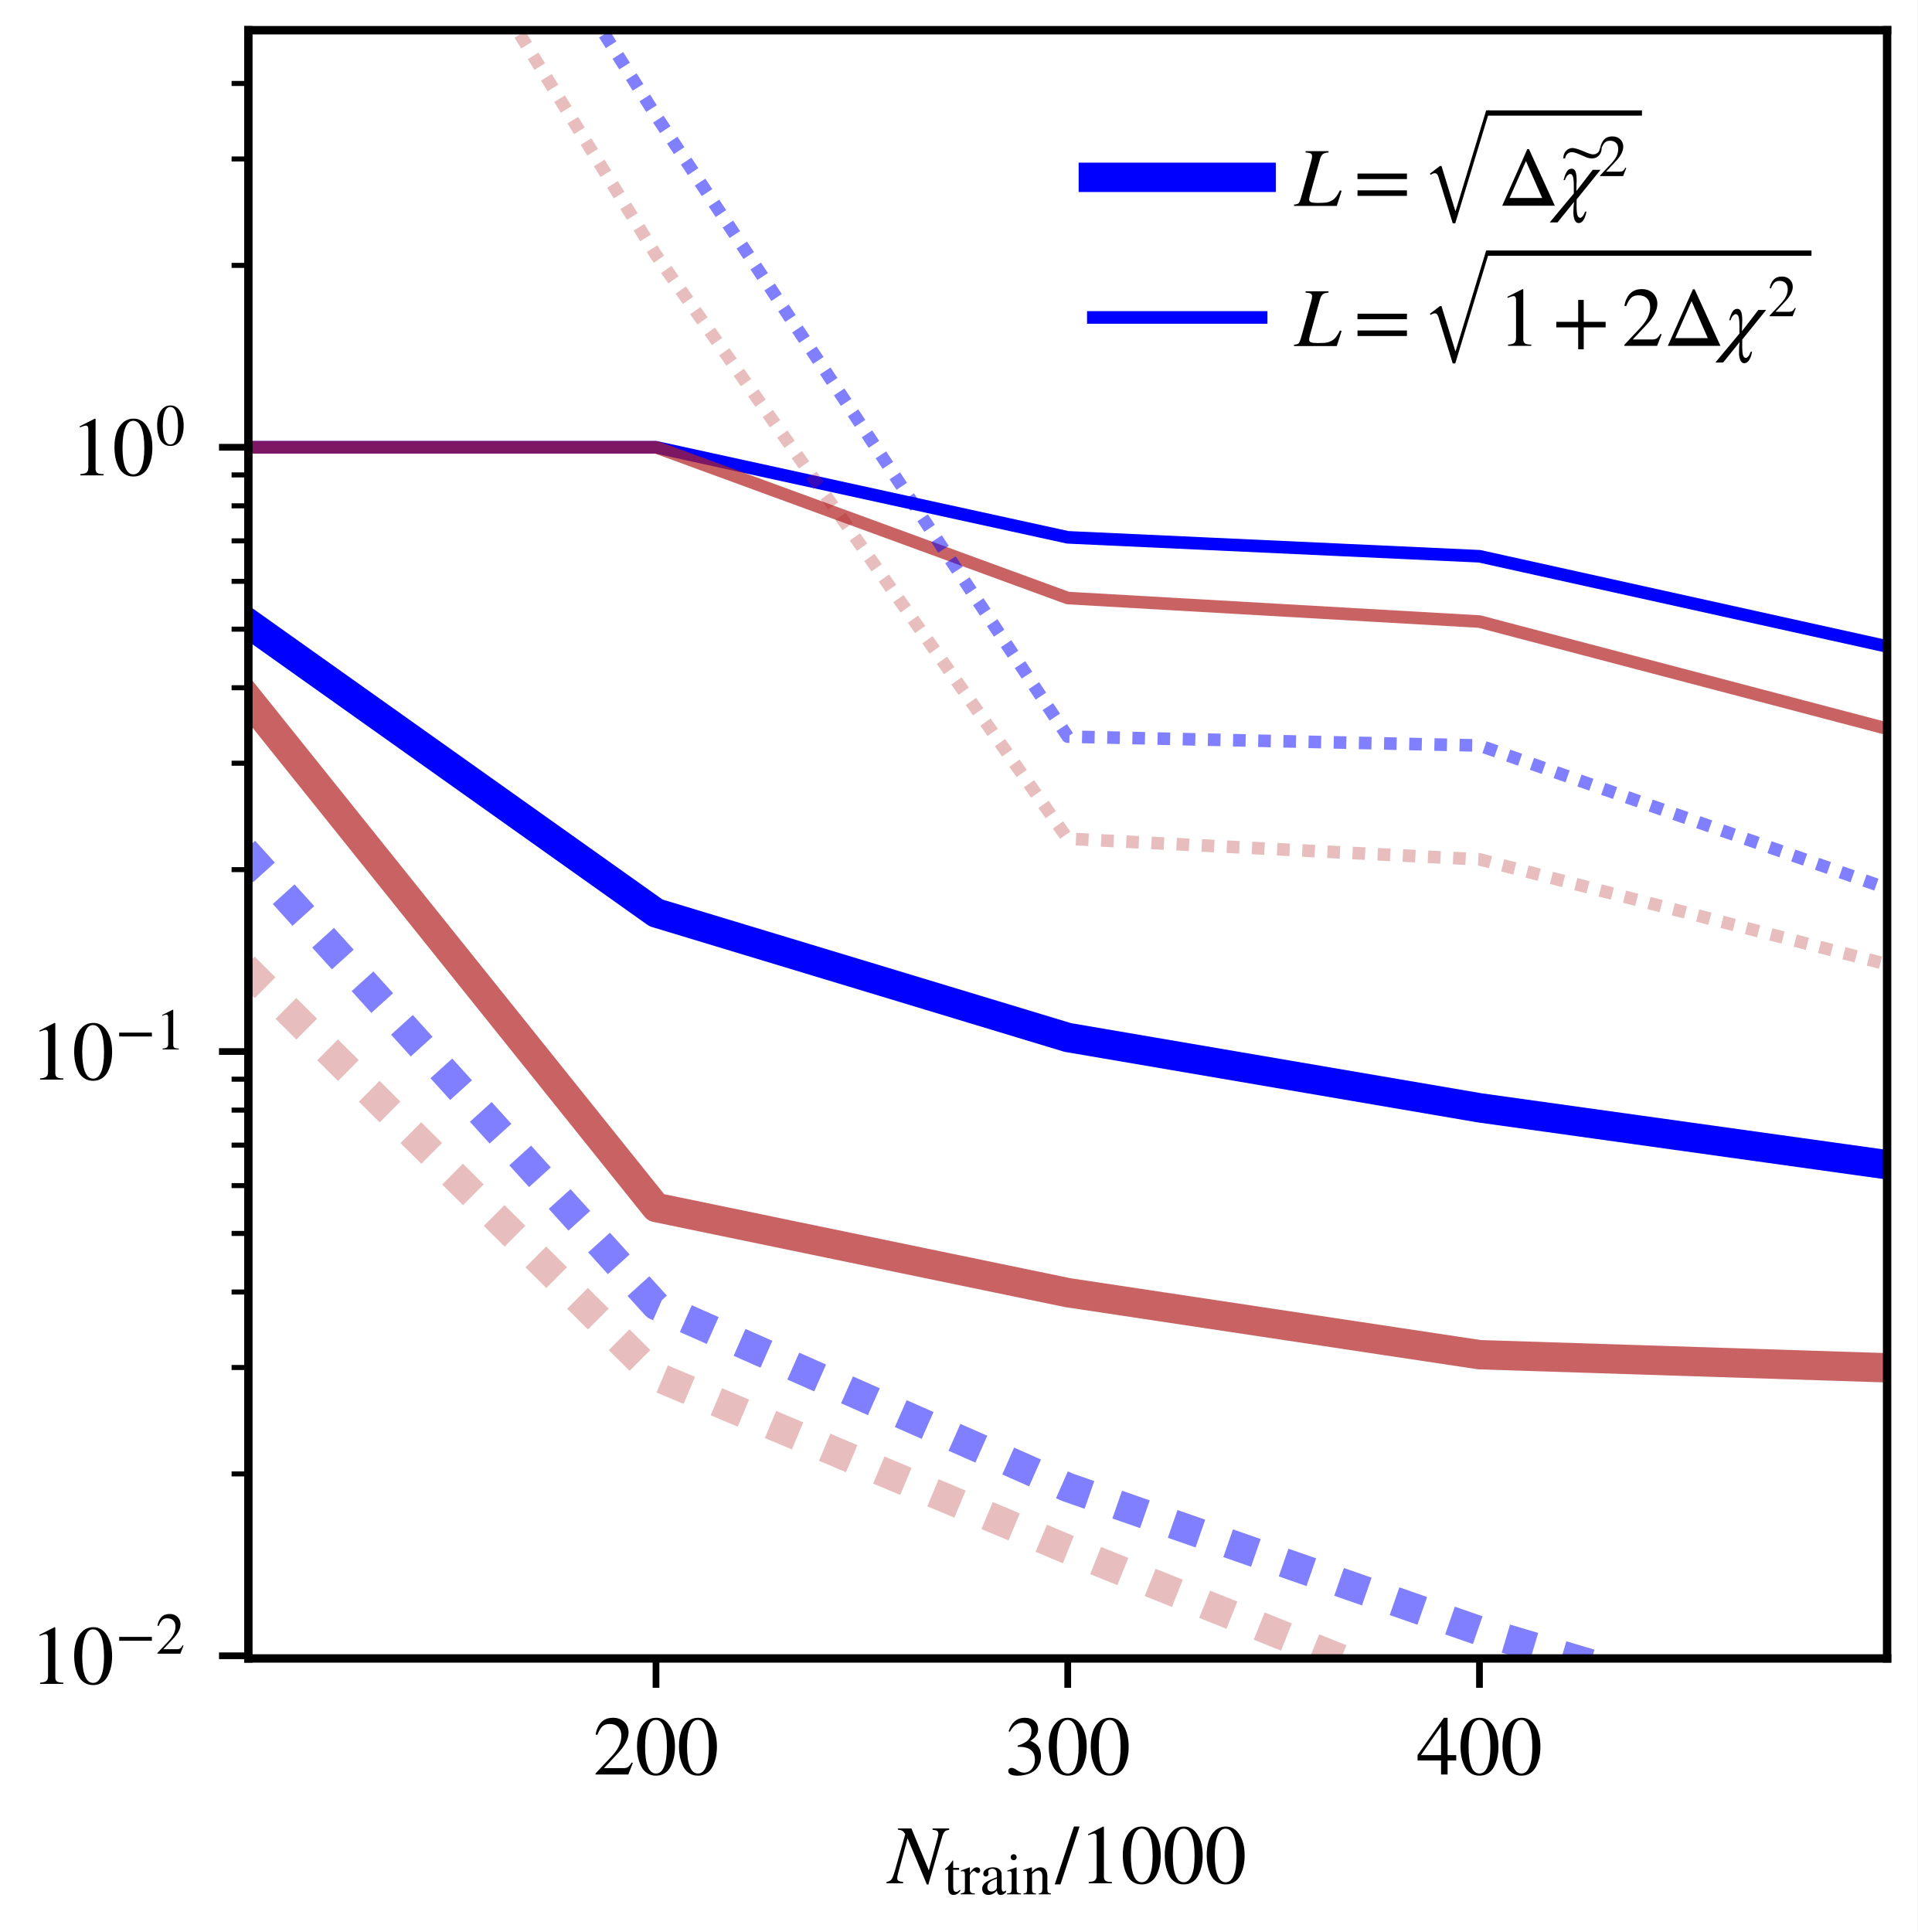
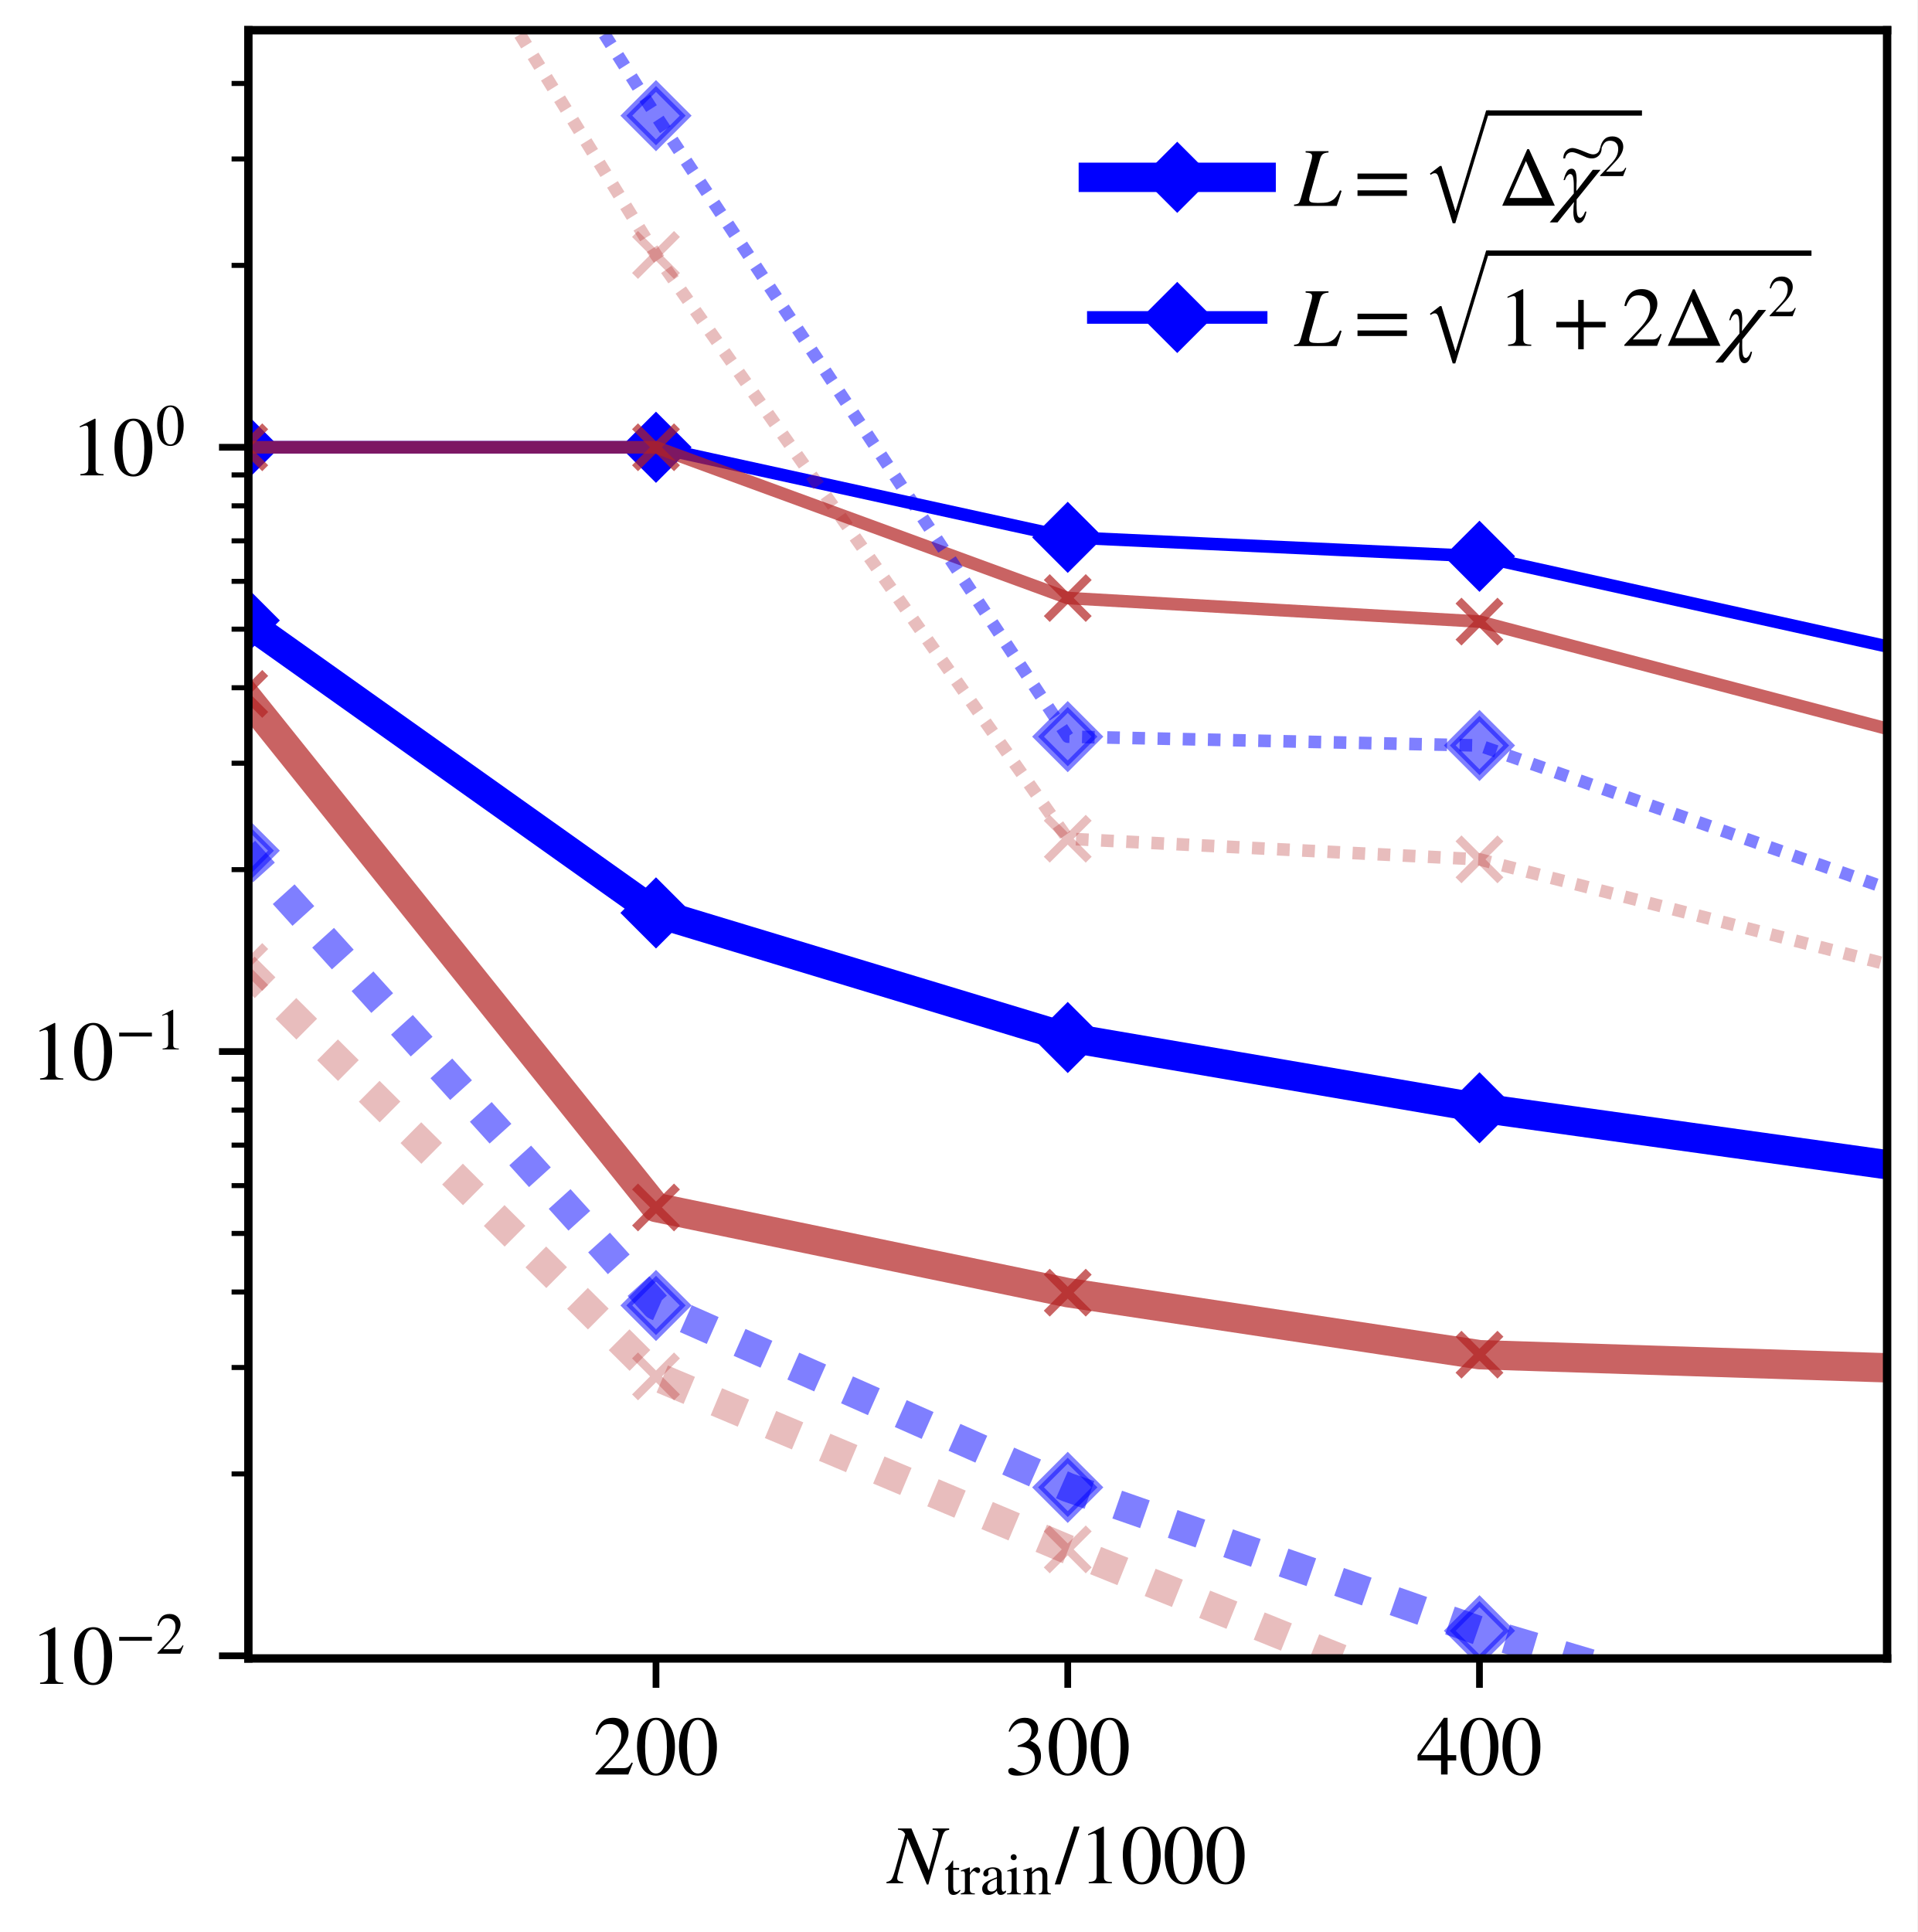
<svg xmlns="http://www.w3.org/2000/svg" xmlns:xlink="http://www.w3.org/1999/xlink" width="228.5pt" height="230.24pt" viewBox="0 0 228.5 230.24" version="1.1">
  <defs>
    <style type="text/css">*{stroke-linejoin: round; stroke-linecap: butt}</style>
  </defs>
  <g id="figure_1">
    <g id="patch_1">
      <path d="M 0 230.24  L 228.5 230.24  L 228.5 0  L 0 0  z " style="fill: #ffffff" />
    </g>
    <g id="axes_1">
      <g id="patch_2">
        <path d="M 29.6 197.64  L 224.9 197.64  L 224.9 3.6  L 29.6 3.6  z " style="fill: #ffffff" />
      </g>
      <g id="matplotlib.axis_1">
        <g id="xtick_1">
          <g id="line2d_1">
-             <path d="M 78.18 197.64  L 78.18 3.6  " clip-path="url(#p7578916024)" style="fill: none" />
+             <path d="M 78.18 197.64  L 78.18 3.6  " clip-path="url(#pf8b4a3cc3e)" style="fill: none" />
          </g>
          <g id="line2d_2">
            <defs>
-               <path id="mb7b1dff913" d="M 0 0  L 0 3.5  " style="stroke: #000000; stroke-width: 0.8" />
-             </defs>
-             <g>
-               <use xlink:href="#mb7b1dff913" x="78.18" y="197.64" style="stroke: #000000; stroke-width: 0.8" />
+               <path id="m510ec10d79" d="M 0 0  L 0 3.5  " style="stroke: #000000; stroke-width: 0.8" />
+             </defs>
+             <g>
+               <use xlink:href="#m510ec10d79" x="78.18" y="197.64" style="stroke: #000000; stroke-width: 0.8" />
            </g>
          </g>
          <g id="text_1">
            <g transform="translate(70.67965 211.4697) scale(0.1 -0.1)">
              <defs>
                <path id="STIXGeneral-Regular-32" d="M 3034 877  L 2688 0  L 186 0  L 186 77  L 1325 1286  Q 1773 1754 1965 2144  Q 2157 2534 2157 2950  Q 2157 3379 1920 3616  Q 1683 3853 1267 3853  Q 922 3853 720 3673  Q 518 3494 326 3021  L 192 3053  Q 301 3648 630 3987  Q 960 4326 1523 4326  Q 2054 4326 2380 4006  Q 2707 3686 2707 3200  Q 2707 2477 1888 1613  L 832 486  L 2330 486  Q 2541 486 2665 569  Q 2790 653 2944 915  L 3034 877  z " transform="scale(0.015625)" />
                <path id="STIXGeneral-Regular-30" d="M 3046 2112  Q 3046 1683 2963 1302  Q 2880 922 2717 602  Q 2554 282 2266 96  Q 1978 -90 1600 -90  Q 1210 -90 915 108  Q 621 307 461 640  Q 301 973 227 1350  Q 154 1728 154 2150  Q 154 2746 301 3222  Q 448 3699 790 4012  Q 1133 4326 1626 4326  Q 2253 4326 2649 3712  Q 3046 3098 3046 2112  z M 2432 2080  Q 2432 3091 2217 3625  Q 2003 4160 1587 4160  Q 1190 4160 979 3622  Q 768 3085 768 2106  Q 768 1120 979 598  Q 1190 77 1600 77  Q 2003 77 2217 598  Q 2432 1120 2432 2080  z " transform="scale(0.015625)" />
              </defs>
              <use xlink:href="#STIXGeneral-Regular-32" />
              <use xlink:href="#STIXGeneral-Regular-30" x="50" />
              <use xlink:href="#STIXGeneral-Regular-30" x="100" />
            </g>
          </g>
        </g>
        <g id="xtick_2">
          <g id="line2d_3">
-             <path d="M 127.25 197.64  L 127.25 3.6  " clip-path="url(#p7578916024)" style="fill: none" />
+             <path d="M 127.25 197.64  L 127.25 3.6  " clip-path="url(#pf8b4a3cc3e)" style="fill: none" />
          </g>
          <g id="line2d_4">
            <g>
-               <use xlink:href="#mb7b1dff913" x="127.25" y="197.64" style="stroke: #000000; stroke-width: 0.8" />
+               <use xlink:href="#m510ec10d79" x="127.25" y="197.64" style="stroke: #000000; stroke-width: 0.8" />
            </g>
          </g>
          <g id="text_2">
            <g transform="translate(119.75 211.4697) scale(0.1 -0.1)">
              <defs>
                <path id="STIXGeneral-Regular-33" d="M 390 3264  L 288 3290  Q 435 3770 748 4048  Q 1062 4326 1542 4326  Q 1990 4326 2265 4083  Q 2541 3840 2541 3450  Q 2541 2925 1946 2566  Q 2298 2413 2477 2227  Q 2758 1914 2758 1402  Q 2758 890 2464 506  Q 2246 211 1840 60  Q 1434 -90 979 -90  Q 262 -90 262 275  Q 262 378 339 442  Q 416 506 525 506  Q 685 506 915 339  Q 1197 141 1466 141  Q 1818 141 2058 425  Q 2298 710 2298 1120  Q 2298 1856 1632 2048  Q 1434 2112 979 2112  L 979 2202  Q 1338 2323 1517 2432  Q 2035 2726 2035 3290  Q 2035 3610 1852 3776  Q 1670 3942 1344 3942  Q 768 3942 390 3264  z " transform="scale(0.015625)" />
              </defs>
              <use xlink:href="#STIXGeneral-Regular-33" />
              <use xlink:href="#STIXGeneral-Regular-30" x="50" />
              <use xlink:href="#STIXGeneral-Regular-30" x="100" />
            </g>
          </g>
        </g>
        <g id="xtick_3">
          <g id="line2d_5">
-             <path d="M 176.32 197.64  L 176.32 3.6  " clip-path="url(#p7578916024)" style="fill: none" />
+             <path d="M 176.32 197.64  L 176.32 3.6  " clip-path="url(#pf8b4a3cc3e)" style="fill: none" />
          </g>
          <g id="line2d_6">
            <g>
-               <use xlink:href="#mb7b1dff913" x="176.32" y="197.64" style="stroke: #000000; stroke-width: 0.8" />
+               <use xlink:href="#m510ec10d79" x="176.32" y="197.64" style="stroke: #000000; stroke-width: 0.8" />
            </g>
          </g>
          <g id="text_3">
            <g transform="translate(168.8204 211.4697) scale(0.1 -0.1)">
              <defs>
                <path id="STIXGeneral-Regular-34" d="M 3027 1069  L 2368 1069  L 2368 0  L 1869 0  L 1869 1069  L 77 1069  L 77 1478  L 2086 4326  L 2368 4326  L 2368 1478  L 3027 1478  L 3027 1069  z M 1869 1478  L 1869 3674  L 333 1478  L 1869 1478  z " transform="scale(0.015625)" />
              </defs>
              <use xlink:href="#STIXGeneral-Regular-34" />
              <use xlink:href="#STIXGeneral-Regular-30" x="50" />
              <use xlink:href="#STIXGeneral-Regular-30" x="100" />
            </g>
          </g>
        </g>
        <g id="text_4">
          <g transform="translate(105.85 224.4697) scale(0.1 -0.1)">
            <defs>
              <path id="STIXGeneral-Italic-4e" d="M 4653 4179  L 4653 4077  Q 4480 4038 4413 4016  Q 4346 3994 4266 3882  Q 4186 3770 4144 3635  Q 4102 3501 4000 3149  L 3066 -96  L 2950 -96  L 1478 3424  L 749 723  Q 691 525 691 378  Q 691 243 790 182  Q 890 122 1139 102  L 1139 0  L -128 0  L -128 102  Q 147 141 262 304  Q 378 467 550 1075  L 1299 3731  Q 1152 4077 749 4077  L 749 4179  L 1773 4179  L 3098 986  L 3776 3469  Q 3827 3648 3827 3750  Q 3827 3923 3740 3987  Q 3654 4051 3386 4077  L 3386 4179  L 4653 4179  z " transform="scale(0.015625)" />
              <path id="STIXGeneral-Regular-74" d="M 1702 493  L 1786 422  Q 1478 -64 1011 -64  Q 448 -64 448 749  L 448 2675  L 109 2675  Q 83 2694 83 2720  Q 83 2771 192 2842  Q 435 2982 813 3526  Q 826 3546 874 3606  Q 922 3667 941 3706  Q 986 3706 986 3622  L 986 2880  L 1632 2880  L 1632 2675  L 986 2675  L 986 845  Q 986 538 1062 403  Q 1139 269 1318 269  Q 1510 269 1702 493  z " transform="scale(0.015625)" />
              <path id="STIXGeneral-Regular-72" d="M 1024 2931  L 1024 2342  Q 1267 2688 1430 2816  Q 1594 2944 1792 2944  Q 1958 2944 2051 2854  Q 2144 2765 2144 2605  Q 2144 2470 2077 2393  Q 2010 2317 1894 2317  Q 1773 2317 1638 2445  Q 1536 2541 1472 2541  Q 1338 2541 1181 2355  Q 1024 2170 1024 2016  L 1024 576  Q 1024 301 1133 205  Q 1242 109 1568 96  L 1568 0  L 32 0  L 32 96  Q 339 154 412 224  Q 486 294 486 538  L 486 2138  Q 486 2349 438 2435  Q 390 2522 269 2522  Q 166 2522 45 2496  L 45 2598  Q 448 2726 992 2944  L 1024 2931  z " transform="scale(0.015625)" />
              <path id="STIXGeneral-Regular-61" d="M 2829 422  L 2829 243  Q 2586 -64 2253 -64  Q 1888 -64 1843 403  L 1837 403  Q 1427 -64 909 -64  Q 608 -64 422 112  Q 237 288 237 602  Q 237 1050 685 1350  Q 992 1555 1837 1869  L 1837 2214  Q 1837 2502 1699 2646  Q 1562 2790 1338 2790  Q 1146 2790 1018 2697  Q 890 2605 890 2477  Q 890 2419 909 2348  Q 928 2278 928 2208  Q 928 2112 841 2029  Q 755 1946 634 1946  Q 525 1946 441 2029  Q 358 2112 358 2240  Q 358 2547 685 2752  Q 986 2944 1421 2944  Q 1939 2944 2176 2656  Q 2291 2522 2323 2384  Q 2355 2246 2355 1946  L 2355 723  Q 2355 301 2554 301  Q 2682 301 2829 422  z M 1837 813  L 1837 1715  Q 1248 1510 1018 1293  Q 800 1094 800 800  Q 800 557 921 432  Q 1043 307 1242 307  Q 1453 307 1613 410  Q 1747 506 1792 589  Q 1837 672 1837 813  z " transform="scale(0.015625)" />
              <path id="STIXGeneral-Regular-69" d="M 1152 4045  Q 1152 3904 1056 3811  Q 960 3718 819 3718  Q 685 3718 592 3811  Q 499 3904 499 4045  Q 499 4179 595 4275  Q 691 4371 826 4371  Q 966 4371 1059 4275  Q 1152 4179 1152 4045  z M 1619 0  L 102 0  L 102 96  Q 435 115 521 211  Q 608 307 608 666  L 608 2118  Q 608 2342 563 2432  Q 518 2522 397 2522  Q 243 2522 128 2490  L 128 2592  L 1120 2944  L 1146 2918  L 1146 672  Q 1146 314 1226 218  Q 1306 122 1619 96  L 1619 0  z " transform="scale(0.015625)" />
              <path id="STIXGeneral-Regular-6e" d="M 3104 0  L 1773 0  L 1779 96  Q 2016 115 2096 233  Q 2176 352 2176 672  L 2176 1946  Q 2176 2592 1709 2592  Q 1549 2592 1408 2515  Q 1267 2438 1050 2227  L 1050 461  Q 1050 269 1136 192  Q 1222 115 1466 96  L 1466 0  L 115 0  L 115 96  Q 358 115 435 214  Q 512 314 512 602  L 512 2157  Q 512 2394 467 2483  Q 422 2573 288 2573  Q 160 2573 102 2547  L 102 2656  Q 550 2784 979 2944  L 1030 2925  L 1030 2426  L 1037 2426  Q 1491 2944 1958 2944  Q 2323 2944 2518 2688  Q 2714 2432 2714 1958  L 2714 544  Q 2714 288 2790 205  Q 2867 122 3104 96  L 3104 0  z " transform="scale(0.015625)" />
              <path id="STIXGeneral-Regular-2f" d="M 1837 4326  L 378 -90  L -58 -90  L 1408 4326  L 1837 4326  z " transform="scale(0.015625)" />
              <path id="STIXGeneral-Regular-31" d="M 2522 0  L 755 0  L 755 96  Q 1107 115 1235 227  Q 1363 339 1363 608  L 1363 3482  Q 1363 3795 1171 3795  Q 1082 3795 883 3718  L 710 3654  L 710 3744  L 1856 4326  L 1914 4307  L 1914 486  Q 1914 275 2042 185  Q 2170 96 2522 96  L 2522 0  z " transform="scale(0.015625)" />
            </defs>
            <use xlink:href="#STIXGeneral-Italic-4e" transform="translate(0 0.40625)" />
            <use xlink:href="#STIXGeneral-Regular-74" transform="translate(66.7 -12.82188) scale(0.7)" />
            <use xlink:href="#STIXGeneral-Regular-72" transform="translate(86.15999 -12.82188) scale(0.7)" />
            <use xlink:href="#STIXGeneral-Regular-61" transform="translate(109.47 -12.82188) scale(0.7)" />
            <use xlink:href="#STIXGeneral-Regular-69" transform="translate(140.55 -12.82188) scale(0.7)" />
            <use xlink:href="#STIXGeneral-Regular-6e" transform="translate(160.01 -12.82188) scale(0.7)" />
            <use xlink:href="#STIXGeneral-Regular-2f" transform="translate(199.4193 0.40625)" />
            <use xlink:href="#STIXGeneral-Regular-31" transform="translate(227.2193 0.40625)" />
            <use xlink:href="#STIXGeneral-Regular-30" transform="translate(277.2193 0.40625)" />
            <use xlink:href="#STIXGeneral-Regular-30" transform="translate(327.2193 0.40625)" />
            <use xlink:href="#STIXGeneral-Regular-30" transform="translate(377.2193 0.40625)" />
          </g>
        </g>
      </g>
      <g id="matplotlib.axis_2">
        <g id="ytick_1">
          <g id="line2d_7">
-             <path d="M 29.6 197.326  L 224.9 197.326  " clip-path="url(#p7578916024)" style="fill: none" />
+             <path d="M 29.6 197.326  L 224.9 197.326  " clip-path="url(#pf8b4a3cc3e)" style="fill: none" />
          </g>
          <g id="line2d_8">
            <defs>
-               <path id="mb6ddf36f0f" d="M 0 0  L -3.5 0  " style="stroke: #000000; stroke-width: 0.8" />
-             </defs>
-             <g>
-               <use xlink:href="#mb6ddf36f0f" x="29.6" y="197.326" style="stroke: #000000; stroke-width: 0.8" />
+               <path id="mf12dfb0eab" d="M 0 0  L -3.5 0  " style="stroke: #000000; stroke-width: 0.8" />
+             </defs>
+             <g>
+               <use xlink:href="#mf12dfb0eab" x="29.6" y="197.326" style="stroke: #000000; stroke-width: 0.8" />
            </g>
          </g>
          <g id="text_5">
            <g transform="translate(3.6 200.7405) scale(0.1 -0.1)">
              <defs>
                <path id="STIXGeneral-Regular-2212" d="M 3974 1408  L 410 1408  L 410 1830  L 3974 1830  L 3974 1408  z " transform="scale(0.015625)" />
              </defs>
              <use xlink:href="#STIXGeneral-Regular-31" transform="translate(0 0.684375)" />
              <use xlink:href="#STIXGeneral-Regular-30" transform="translate(49.99999 0.684375)" />
              <use xlink:href="#STIXGeneral-Regular-2212" transform="translate(101.575 36.68438) scale(0.7)" />
              <use xlink:href="#STIXGeneral-Regular-32" transform="translate(149.525 36.68438) scale(0.7)" />
            </g>
          </g>
        </g>
        <g id="ytick_2">
          <g id="line2d_9">
-             <path d="M 29.6 125.314  L 224.9 125.314  " clip-path="url(#p7578916024)" style="fill: none" />
+             <path d="M 29.6 125.314  L 224.9 125.314  " clip-path="url(#pf8b4a3cc3e)" style="fill: none" />
          </g>
          <g id="line2d_10">
            <g>
-               <use xlink:href="#mb6ddf36f0f" x="29.6" y="125.314" style="stroke: #000000; stroke-width: 0.8" />
+               <use xlink:href="#mf12dfb0eab" x="29.6" y="125.314" style="stroke: #000000; stroke-width: 0.8" />
            </g>
          </g>
          <g id="text_6">
            <g transform="translate(3.6 128.7288) scale(0.1 -0.1)">
              <use xlink:href="#STIXGeneral-Regular-31" transform="translate(0 0.684375)" />
              <use xlink:href="#STIXGeneral-Regular-30" transform="translate(49.99999 0.684375)" />
              <use xlink:href="#STIXGeneral-Regular-2212" transform="translate(101.575 36.68438) scale(0.7)" />
              <use xlink:href="#STIXGeneral-Regular-31" transform="translate(149.525 36.68438) scale(0.7)" />
            </g>
          </g>
        </g>
        <g id="ytick_3">
          <g id="line2d_11">
-             <path d="M 29.6 53.302  L 224.9 53.302  " clip-path="url(#p7578916024)" style="fill: none" />
+             <path d="M 29.6 53.302  L 224.9 53.302  " clip-path="url(#pf8b4a3cc3e)" style="fill: none" />
          </g>
          <g id="line2d_12">
            <g>
-               <use xlink:href="#mb6ddf36f0f" x="29.6" y="53.302" style="stroke: #000000; stroke-width: 0.8" />
+               <use xlink:href="#mf12dfb0eab" x="29.6" y="53.302" style="stroke: #000000; stroke-width: 0.8" />
            </g>
          </g>
          <g id="text_7">
            <g transform="translate(8.4 56.71706) scale(0.1 -0.1)">
              <use xlink:href="#STIXGeneral-Regular-31" transform="translate(0 0.684375)" />
              <use xlink:href="#STIXGeneral-Regular-30" transform="translate(49.99999 0.684375)" />
              <use xlink:href="#STIXGeneral-Regular-30" transform="translate(101.575 36.68438) scale(0.7)" />
            </g>
          </g>
        </g>
        <g id="ytick_4">
          <g id="line2d_13">
            <defs>
-               <path id="m323e9b3307" d="M 0 0  L -2 0  " style="stroke: #000000; stroke-width: 0.6" />
-             </defs>
-             <g>
-               <use xlink:href="#m323e9b3307" x="29.6" y="175.648" style="stroke: #000000; stroke-width: 0.6" />
+               <path id="m22b751ebea" d="M 0 0  L -2 0  " style="stroke: #000000; stroke-width: 0.6" />
+             </defs>
+             <g>
+               <use xlink:href="#m22b751ebea" x="29.6" y="175.648" style="stroke: #000000; stroke-width: 0.6" />
            </g>
          </g>
        </g>
        <g id="ytick_5">
          <g id="line2d_14">
            <g>
-               <use xlink:href="#m323e9b3307" x="29.6" y="162.967" style="stroke: #000000; stroke-width: 0.6" />
+               <use xlink:href="#m22b751ebea" x="29.6" y="162.967" style="stroke: #000000; stroke-width: 0.6" />
            </g>
          </g>
        </g>
        <g id="ytick_6">
          <g id="line2d_15">
            <g>
-               <use xlink:href="#m323e9b3307" x="29.6" y="153.97" style="stroke: #000000; stroke-width: 0.6" />
+               <use xlink:href="#m22b751ebea" x="29.6" y="153.97" style="stroke: #000000; stroke-width: 0.6" />
            </g>
          </g>
        </g>
        <g id="ytick_7">
          <g id="line2d_16">
            <g>
-               <use xlink:href="#m323e9b3307" x="29.6" y="146.992" style="stroke: #000000; stroke-width: 0.6" />
+               <use xlink:href="#m22b751ebea" x="29.6" y="146.992" style="stroke: #000000; stroke-width: 0.6" />
            </g>
          </g>
        </g>
        <g id="ytick_8">
          <g id="line2d_17">
            <g>
-               <use xlink:href="#m323e9b3307" x="29.6" y="141.29" style="stroke: #000000; stroke-width: 0.6" />
+               <use xlink:href="#m22b751ebea" x="29.6" y="141.29" style="stroke: #000000; stroke-width: 0.6" />
            </g>
          </g>
        </g>
        <g id="ytick_9">
          <g id="line2d_18">
            <g>
-               <use xlink:href="#m323e9b3307" x="29.6" y="136.469" style="stroke: #000000; stroke-width: 0.6" />
+               <use xlink:href="#m22b751ebea" x="29.6" y="136.469" style="stroke: #000000; stroke-width: 0.6" />
            </g>
          </g>
        </g>
        <g id="ytick_10">
          <g id="line2d_19">
            <g>
-               <use xlink:href="#m323e9b3307" x="29.6" y="132.293" style="stroke: #000000; stroke-width: 0.6" />
+               <use xlink:href="#m22b751ebea" x="29.6" y="132.293" style="stroke: #000000; stroke-width: 0.6" />
            </g>
          </g>
        </g>
        <g id="ytick_11">
          <g id="line2d_20">
            <g>
-               <use xlink:href="#m323e9b3307" x="29.6" y="128.609" style="stroke: #000000; stroke-width: 0.6" />
+               <use xlink:href="#m22b751ebea" x="29.6" y="128.609" style="stroke: #000000; stroke-width: 0.6" />
            </g>
          </g>
        </g>
        <g id="ytick_12">
          <g id="line2d_21">
            <g>
-               <use xlink:href="#m323e9b3307" x="29.6" y="103.636" style="stroke: #000000; stroke-width: 0.6" />
+               <use xlink:href="#m22b751ebea" x="29.6" y="103.636" style="stroke: #000000; stroke-width: 0.6" />
            </g>
          </g>
        </g>
        <g id="ytick_13">
          <g id="line2d_22">
            <g>
-               <use xlink:href="#m323e9b3307" x="29.6" y="90.956" style="stroke: #000000; stroke-width: 0.6" />
+               <use xlink:href="#m22b751ebea" x="29.6" y="90.956" style="stroke: #000000; stroke-width: 0.6" />
            </g>
          </g>
        </g>
        <g id="ytick_14">
          <g id="line2d_23">
            <g>
-               <use xlink:href="#m323e9b3307" x="29.6" y="81.959" style="stroke: #000000; stroke-width: 0.6" />
+               <use xlink:href="#m22b751ebea" x="29.6" y="81.959" style="stroke: #000000; stroke-width: 0.6" />
            </g>
          </g>
        </g>
        <g id="ytick_15">
          <g id="line2d_24">
            <g>
-               <use xlink:href="#m323e9b3307" x="29.6" y="74.98" style="stroke: #000000; stroke-width: 0.6" />
+               <use xlink:href="#m22b751ebea" x="29.6" y="74.98" style="stroke: #000000; stroke-width: 0.6" />
            </g>
          </g>
        </g>
        <g id="ytick_16">
          <g id="line2d_25">
            <g>
-               <use xlink:href="#m323e9b3307" x="29.6" y="69.278" style="stroke: #000000; stroke-width: 0.6" />
+               <use xlink:href="#m22b751ebea" x="29.6" y="69.278" style="stroke: #000000; stroke-width: 0.6" />
            </g>
          </g>
        </g>
        <g id="ytick_17">
          <g id="line2d_26">
            <g>
-               <use xlink:href="#m323e9b3307" x="29.6" y="64.457" style="stroke: #000000; stroke-width: 0.6" />
+               <use xlink:href="#m22b751ebea" x="29.6" y="64.457" style="stroke: #000000; stroke-width: 0.6" />
            </g>
          </g>
        </g>
        <g id="ytick_18">
          <g id="line2d_27">
            <g>
-               <use xlink:href="#m323e9b3307" x="29.6" y="60.281" style="stroke: #000000; stroke-width: 0.6" />
+               <use xlink:href="#m22b751ebea" x="29.6" y="60.281" style="stroke: #000000; stroke-width: 0.6" />
            </g>
          </g>
        </g>
        <g id="ytick_19">
          <g id="line2d_28">
            <g>
-               <use xlink:href="#m323e9b3307" x="29.6" y="56.597" style="stroke: #000000; stroke-width: 0.6" />
+               <use xlink:href="#m22b751ebea" x="29.6" y="56.597" style="stroke: #000000; stroke-width: 0.6" />
            </g>
          </g>
        </g>
        <g id="ytick_20">
          <g id="line2d_29">
            <g>
-               <use xlink:href="#m323e9b3307" x="29.6" y="31.625" style="stroke: #000000; stroke-width: 0.6" />
+               <use xlink:href="#m22b751ebea" x="29.6" y="31.625" style="stroke: #000000; stroke-width: 0.6" />
            </g>
          </g>
        </g>
        <g id="ytick_21">
          <g id="line2d_30">
            <g>
-               <use xlink:href="#m323e9b3307" x="29.6" y="18.944" style="stroke: #000000; stroke-width: 0.6" />
+               <use xlink:href="#m22b751ebea" x="29.6" y="18.944" style="stroke: #000000; stroke-width: 0.6" />
            </g>
          </g>
        </g>
        <g id="ytick_22">
          <g id="line2d_31">
            <g>
-               <use xlink:href="#m323e9b3307" x="29.6" y="9.947" style="stroke: #000000; stroke-width: 0.6" />
+               <use xlink:href="#m22b751ebea" x="29.6" y="9.947" style="stroke: #000000; stroke-width: 0.6" />
            </g>
          </g>
        </g>
      </g>
      <g id="line2d_32">
-         <path d="M 29.109 73.94  L 78.18 108.793  L 127.25 123.639  L 176.32 132.02  L 229.5 139.445  " clip-path="url(#p7578916024)" style="fill: none; stroke: #0000ff; stroke-width: 3.5; stroke-linecap: square" />
+         <path d="M 29.109 73.94  L 78.18 108.793  L 127.25 123.639  L 176.32 132.02  L 229.5 139.445  " clip-path="url(#pf8b4a3cc3e)" style="fill: none; stroke: #0000ff; stroke-width: 3.5; stroke-linecap: square" />
+         <defs>
+           <path id="mb6c9d0ce6d" d="M 0 3.536  L 3.536 0  L 0 -3.536  L -3.536 0  z " style="stroke: #0000ff; stroke-linejoin: miter" />
+         </defs>
+         <g clip-path="url(#pf8b4a3cc3e)">
+           <use xlink:href="#mb6c9d0ce6d" x="29.109" y="73.94" style="fill: #0000ff; stroke: #0000ff; stroke-linejoin: miter" />
+           <use xlink:href="#mb6c9d0ce6d" x="78.18" y="108.793" style="fill: #0000ff; stroke: #0000ff; stroke-linejoin: miter" />
+           <use xlink:href="#mb6c9d0ce6d" x="127.25" y="123.639" style="fill: #0000ff; stroke: #0000ff; stroke-linejoin: miter" />
+           <use xlink:href="#mb6c9d0ce6d" x="176.32" y="132.02" style="fill: #0000ff; stroke: #0000ff; stroke-linejoin: miter" />
+           <use xlink:href="#mb6c9d0ce6d" x="240.112" y="140.927" style="fill: #0000ff; stroke: #0000ff; stroke-linejoin: miter" />
+         </g>
      </g>
      <g id="line2d_33">
-         <path d="M 29.109 53.302  L 78.18 53.302  L 127.25 64.035  L 176.32 66.292  L 229.5 78.056  " clip-path="url(#p7578916024)" style="fill: none; stroke: #0000ff; stroke-width: 1.5; stroke-linecap: square" />
+         <path d="M 29.109 53.302  L 78.18 53.302  L 127.25 64.035  L 176.32 66.292  L 229.5 78.056  " clip-path="url(#pf8b4a3cc3e)" style="fill: none; stroke: #0000ff; stroke-width: 1.5; stroke-linecap: square" />
+         <g clip-path="url(#pf8b4a3cc3e)">
+           <use xlink:href="#mb6c9d0ce6d" x="29.109" y="53.302" style="fill: #0000ff; stroke: #0000ff; stroke-linejoin: miter" />
+           <use xlink:href="#mb6c9d0ce6d" x="78.18" y="53.302" style="fill: #0000ff; stroke: #0000ff; stroke-linejoin: miter" />
+           <use xlink:href="#mb6c9d0ce6d" x="127.25" y="64.035" style="fill: #0000ff; stroke: #0000ff; stroke-linejoin: miter" />
+           <use xlink:href="#mb6c9d0ce6d" x="176.32" y="66.292" style="fill: #0000ff; stroke: #0000ff; stroke-linejoin: miter" />
+           <use xlink:href="#mb6c9d0ce6d" x="240.112" y="80.403" style="fill: #0000ff; stroke: #0000ff; stroke-linejoin: miter" />
+         </g>
      </g>
      <g id="line2d_34">
-         <path d="M 29.109 82.694  L 78.18 143.897  L 127.25 154.049  L 176.32 161.441  L 229.5 163.152  " clip-path="url(#p7578916024)" style="fill: none; stroke: #b22222; stroke-opacity: 0.7; stroke-width: 3.5; stroke-linecap: square" />
+         <path d="M 29.109 82.694  L 78.18 143.897  L 127.25 154.049  L 176.32 161.441  L 229.5 163.152  " clip-path="url(#pf8b4a3cc3e)" style="fill: none; stroke: #b22222; stroke-opacity: 0.7; stroke-width: 3.5; stroke-linecap: square" />
+         <defs>
+           <path id="m9c9a7fdfea" d="M -2.5 2.5  L 2.5 -2.5  M -2.5 -2.5  L 2.5 2.5  " style="stroke: #b22222; stroke-opacity: 0.7" />
+         </defs>
+         <g clip-path="url(#pf8b4a3cc3e)">
+           <use xlink:href="#m9c9a7fdfea" x="29.109" y="82.694" style="fill: #b22222; fill-opacity: 0.7; stroke: #b22222; stroke-opacity: 0.7" />
+           <use xlink:href="#m9c9a7fdfea" x="78.18" y="143.897" style="fill: #b22222; fill-opacity: 0.7; stroke: #b22222; stroke-opacity: 0.7" />
+           <use xlink:href="#m9c9a7fdfea" x="127.25" y="154.049" style="fill: #b22222; fill-opacity: 0.7; stroke: #b22222; stroke-opacity: 0.7" />
+           <use xlink:href="#m9c9a7fdfea" x="176.32" y="161.441" style="fill: #b22222; fill-opacity: 0.7; stroke: #b22222; stroke-opacity: 0.7" />
+           <use xlink:href="#m9c9a7fdfea" x="240.112" y="163.493" style="fill: #b22222; fill-opacity: 0.7; stroke: #b22222; stroke-opacity: 0.7" />
+         </g>
      </g>
      <g id="line2d_35">
-         <path d="M 29.109 53.302  L 78.18 53.302  L 127.25 71.269  L 176.32 74.074  L 229.5 88.052  " clip-path="url(#p7578916024)" style="fill: none; stroke: #b22222; stroke-opacity: 0.7; stroke-width: 1.5; stroke-linecap: square" />
+         <path d="M 29.109 53.302  L 78.18 53.302  L 127.25 71.269  L 176.32 74.074  L 229.5 88.052  " clip-path="url(#pf8b4a3cc3e)" style="fill: none; stroke: #b22222; stroke-opacity: 0.7; stroke-width: 1.5; stroke-linecap: square" />
+         <g clip-path="url(#pf8b4a3cc3e)">
+           <use xlink:href="#m9c9a7fdfea" x="29.109" y="53.302" style="fill: #b22222; fill-opacity: 0.7; stroke: #b22222; stroke-opacity: 0.7" />
+           <use xlink:href="#m9c9a7fdfea" x="78.18" y="53.302" style="fill: #b22222; fill-opacity: 0.7; stroke: #b22222; stroke-opacity: 0.7" />
+           <use xlink:href="#m9c9a7fdfea" x="127.25" y="71.269" style="fill: #b22222; fill-opacity: 0.7; stroke: #b22222; stroke-opacity: 0.7" />
+           <use xlink:href="#m9c9a7fdfea" x="176.32" y="74.074" style="fill: #b22222; fill-opacity: 0.7; stroke: #b22222; stroke-opacity: 0.7" />
+           <use xlink:href="#m9c9a7fdfea" x="240.112" y="90.841" style="fill: #b22222; fill-opacity: 0.7; stroke: #b22222; stroke-opacity: 0.7" />
+         </g>
      </g>
      <g id="line2d_36">
-         <path d="M 29.109 101.374  L 78.18 155.574  L 127.25 177.252  L 176.32 194.345  L 229.5 210.148  " clip-path="url(#p7578916024)" style="fill: none; stroke-dasharray: 3.5,3.5; stroke-dashoffset: 0; stroke: #0000ff; stroke-opacity: 0.5; stroke-width: 3.5" />
+         <path d="M 29.109 101.374  L 78.18 155.574  L 127.25 177.252  L 176.32 194.345  L 229.5 210.148  " clip-path="url(#pf8b4a3cc3e)" style="fill: none; stroke-dasharray: 3.5,3.5; stroke-dashoffset: 0; stroke: #0000ff; stroke-opacity: 0.5; stroke-width: 3.5" />
+         <defs>
+           <path id="mce2e9666f9" d="M 0 3.536  L 3.536 0  L 0 -3.536  L -3.536 0  z " style="stroke: #0000ff; stroke-opacity: 0.5; stroke-linejoin: miter" />
+         </defs>
+         <g clip-path="url(#pf8b4a3cc3e)">
+           <use xlink:href="#mce2e9666f9" x="29.109" y="101.374" style="fill: #0000ff; fill-opacity: 0.5; stroke: #0000ff; stroke-opacity: 0.5; stroke-linejoin: miter" />
+           <use xlink:href="#mce2e9666f9" x="78.18" y="155.574" style="fill: #0000ff; fill-opacity: 0.5; stroke: #0000ff; stroke-opacity: 0.5; stroke-linejoin: miter" />
+           <use xlink:href="#mce2e9666f9" x="127.25" y="177.252" style="fill: #0000ff; fill-opacity: 0.5; stroke: #0000ff; stroke-opacity: 0.5; stroke-linejoin: miter" />
+           <use xlink:href="#mce2e9666f9" x="176.32" y="194.345" style="fill: #0000ff; fill-opacity: 0.5; stroke: #0000ff; stroke-opacity: 0.5; stroke-linejoin: miter" />
+           <use xlink:href="#mce2e9666f9" x="240.112" y="213.301" style="fill: #0000ff; fill-opacity: 0.5; stroke: #0000ff; stroke-opacity: 0.5; stroke-linejoin: miter" />
+         </g>
      </g>
      <g id="line2d_37">
-         <path d="M 68.818 -1  L 78.18 13.785  L 127.25 87.786  L 176.32 88.84  L 229.5 107.486  " clip-path="url(#p7578916024)" style="fill: none; stroke-dasharray: 1.5,1.5; stroke-dashoffset: 0; stroke: #0000ff; stroke-opacity: 0.5; stroke-width: 1.5" />
+         <path d="M 68.818 -1  L 78.18 13.785  L 127.25 87.786  L 176.32 88.84  L 229.5 107.486  " clip-path="url(#pf8b4a3cc3e)" style="fill: none; stroke-dasharray: 1.5,1.5; stroke-dashoffset: 0; stroke: #0000ff; stroke-opacity: 0.5; stroke-width: 1.5" />
+         <g clip-path="url(#pf8b4a3cc3e)">
+           <use xlink:href="#mce2e9666f9" x="68.818" y="-1" style="fill: #0000ff; fill-opacity: 0.5; stroke: #0000ff; stroke-opacity: 0.5; stroke-linejoin: miter" />
+           <use xlink:href="#mce2e9666f9" x="78.18" y="13.785" style="fill: #0000ff; fill-opacity: 0.5; stroke: #0000ff; stroke-opacity: 0.5; stroke-linejoin: miter" />
+           <use xlink:href="#mce2e9666f9" x="127.25" y="87.786" style="fill: #0000ff; fill-opacity: 0.5; stroke: #0000ff; stroke-opacity: 0.5; stroke-linejoin: miter" />
+           <use xlink:href="#mce2e9666f9" x="176.32" y="88.84" style="fill: #0000ff; fill-opacity: 0.5; stroke: #0000ff; stroke-opacity: 0.5; stroke-linejoin: miter" />
+           <use xlink:href="#mce2e9666f9" x="240.112" y="111.207" style="fill: #0000ff; fill-opacity: 0.5; stroke: #0000ff; stroke-opacity: 0.5; stroke-linejoin: miter" />
+         </g>
      </g>
      <g id="line2d_38">
-         <path d="M 29.109 115.241  L 78.18 164.028  L 127.25 184.645  L 176.32 204.304  L 229.5 222.376  " clip-path="url(#p7578916024)" style="fill: none; stroke-dasharray: 3.5,3.5; stroke-dashoffset: 0; stroke: #b22222; stroke-opacity: 0.3; stroke-width: 3.5" />
+         <path d="M 29.109 115.241  L 78.18 164.028  L 127.25 184.645  L 176.32 204.304  L 229.5 222.376  " clip-path="url(#pf8b4a3cc3e)" style="fill: none; stroke-dasharray: 3.5,3.5; stroke-dashoffset: 0; stroke: #b22222; stroke-opacity: 0.3; stroke-width: 3.5" />
+         <defs>
+           <path id="m0a020751b4" d="M -2.5 2.5  L 2.5 -2.5  M -2.5 -2.5  L 2.5 2.5  " style="stroke: #b22222; stroke-opacity: 0.3" />
+         </defs>
+         <g clip-path="url(#pf8b4a3cc3e)">
+           <use xlink:href="#m0a020751b4" x="29.109" y="115.241" style="fill: #b22222; fill-opacity: 0.3; stroke: #b22222; stroke-opacity: 0.3" />
+           <use xlink:href="#m0a020751b4" x="78.18" y="164.028" style="fill: #b22222; fill-opacity: 0.3; stroke: #b22222; stroke-opacity: 0.3" />
+           <use xlink:href="#m0a020751b4" x="127.25" y="184.645" style="fill: #b22222; fill-opacity: 0.3; stroke: #b22222; stroke-opacity: 0.3" />
+           <use xlink:href="#m0a020751b4" x="176.32" y="204.304" style="fill: #b22222; fill-opacity: 0.3; stroke: #b22222; stroke-opacity: 0.3" />
+           <use xlink:href="#m0a020751b4" x="240.112" y="225.982" style="fill: #b22222; fill-opacity: 0.3; stroke: #b22222; stroke-opacity: 0.3" />
+         </g>
      </g>
      <g id="line2d_39">
-         <path d="M 58.81 -1  L 78.18 30.383  L 127.25 99.953  L 176.32 102.41  L 229.5 116.107  " clip-path="url(#p7578916024)" style="fill: none; stroke-dasharray: 1.5,1.5; stroke-dashoffset: 0; stroke: #b22222; stroke-opacity: 0.3; stroke-width: 1.5" />
+         <path d="M 58.81 -1  L 78.18 30.383  L 127.25 99.953  L 176.32 102.41  L 229.5 116.107  " clip-path="url(#pf8b4a3cc3e)" style="fill: none; stroke-dasharray: 1.5,1.5; stroke-dashoffset: 0; stroke: #b22222; stroke-opacity: 0.3; stroke-width: 1.5" />
+         <g clip-path="url(#pf8b4a3cc3e)">
+           <use xlink:href="#m0a020751b4" x="58.81" y="-1" style="fill: #b22222; fill-opacity: 0.3; stroke: #b22222; stroke-opacity: 0.3" />
+           <use xlink:href="#m0a020751b4" x="78.18" y="30.383" style="fill: #b22222; fill-opacity: 0.3; stroke: #b22222; stroke-opacity: 0.3" />
+           <use xlink:href="#m0a020751b4" x="127.25" y="99.953" style="fill: #b22222; fill-opacity: 0.3; stroke: #b22222; stroke-opacity: 0.3" />
+           <use xlink:href="#m0a020751b4" x="176.32" y="102.41" style="fill: #b22222; fill-opacity: 0.3; stroke: #b22222; stroke-opacity: 0.3" />
+           <use xlink:href="#m0a020751b4" x="240.112" y="118.84" style="fill: #b22222; fill-opacity: 0.3; stroke: #b22222; stroke-opacity: 0.3" />
+         </g>
      </g>
      <g id="patch_3">
        <path d="M 29.6 197.64  L 29.6 3.6  " style="fill: none; stroke: #000000; stroke-linejoin: miter; stroke-linecap: square" />
      </g>
      <g id="patch_4">
        <path d="M 224.9 197.64  L 224.9 3.6  " style="fill: none; stroke: #000000; stroke-linejoin: miter; stroke-linecap: square" />
      </g>
      <g id="patch_5">
        <path d="M 29.6 197.64  L 224.9 197.64  " style="fill: none; stroke: #000000; stroke-linejoin: miter; stroke-linecap: square" />
      </g>
      <g id="patch_6">
        <path d="M 29.6 3.6  L 224.9 3.6  " style="fill: none; stroke: #000000; stroke-linejoin: miter; stroke-linecap: square" />
      </g>
      <g id="legend_1">
        <g id="line2d_40">
          <path d="M 130.3 21.13  L 140.3 21.13  L 150.3 21.13  " style="fill: none; stroke: #0000ff; stroke-width: 3.5; stroke-linecap: square" />
+           <g>
+             <use xlink:href="#mb6c9d0ce6d" x="140.3" y="21.13" style="fill: #0000ff; stroke: #0000ff; stroke-linejoin: miter" />
+           </g>
        </g>
        <g id="text_8">
          <g transform="translate(154.3 24.62969) scale(0.1 -0.1)">
            <defs>
              <path id="STIXGeneral-Italic-4c" d="M 3578 1152  L 3206 0  L -51 0  L -51 102  Q 218 128 301 211  Q 384 294 474 602  L 1254 3405  Q 1325 3642 1325 3802  Q 1325 3942 1225 4000  Q 1126 4058 832 4077  L 832 4179  L 2579 4179  L 2579 4077  Q 2285 4058 2147 3955  Q 2010 3853 1933 3584  L 1165 838  Q 1101 595 1101 493  Q 1101 346 1241 288  Q 1382 230 1773 230  Q 2266 230 2480 275  Q 2694 320 2925 474  Q 3187 646 3450 1190  L 3578 1152  z " transform="scale(0.015625)" />
              <path id="STIXGeneral-Regular-3d" d="M 4077 2048  L 307 2048  L 307 2470  L 4077 2470  L 4077 2048  z M 4077 768  L 307 768  L 307 1190  L 4077 1190  L 4077 768  z " transform="scale(0.015625)" />
              <path id="STIXSizeOneSym-Regular-221a" d="M 6970 9933  L 3373 -1888  L 3104 -1888  L 1626 2918  Q 1555 3149 1465 3251  Q 1376 3354 1229 3354  Q 1011 3354 794 3181  L 717 3309  L 1766 4115  L 1926 4115  L 3379 -602  L 3405 -602  L 6605 9933  L 6970 9933  z " transform="scale(0.015625)" />
              <path id="STIXGeneral-Regular-394" d="M 4320 0  L 307 0  L 2221 4314  L 2349 4314  L 4320 0  z M 3354 589  L 2118 3405  L 870 589  L 3354 589  z " transform="scale(0.015625)" />
              <path id="STIXSizeOneSym-Regular-303" d="M -1197 4800  L -1037 4800  Q -1037 4358 -1302 4092  Q -1568 3827 -1926 3827  Q -2086 3827 -2214 3852  Q -2342 3878 -2419 3907  Q -2496 3936 -2717 4035  Q -2938 4134 -3123 4211  Q -3597 4410 -3808 4410  Q -4058 4410 -4234 4259  Q -4410 4109 -4454 3827  L -4621 3827  Q -4621 4288 -4355 4544  Q -4090 4800 -3757 4800  Q -3450 4800 -2541 4410  Q -2074 4205 -1843 4205  Q -1581 4205 -1408 4358  Q -1235 4512 -1197 4800  z " transform="scale(0.015625)" />
              <path id="STIXGeneral-Italic-3c7" d="M 3187 2739  L 1363 480  Q 1357 314 1357 38  Q 1357 -531 1424 -726  Q 1491 -922 1645 -922  Q 1722 -922 1824 -803  Q 1926 -685 2010 -448  L 2112 -448  Q 1939 -1325 1517 -1325  Q 1312 -1325 1213 -1091  Q 1114 -858 1114 -506  Q 1114 -32 1165 288  L -96 -1274  L -691 -1274  L 1146 934  L 1146 1504  Q 1146 1990 1085 2204  Q 1024 2419 858 2419  Q 774 2419 662 2307  Q 550 2195 467 1952  L 365 1952  Q 416 2144 461 2272  Q 506 2400 579 2541  Q 653 2682 755 2752  Q 858 2822 992 2822  Q 1178 2822 1270 2617  Q 1363 2413 1363 1901  Q 1363 1882 1360 1818  Q 1357 1754 1350 1571  Q 1344 1389 1338 1114  L 2592 2739  L 3187 2739  z " transform="scale(0.015625)" />
            </defs>
            <use xlink:href="#STIXGeneral-Italic-4c" transform="translate(0 0.875)" />
            <use xlink:href="#STIXGeneral-Regular-3d" transform="translate(70.03999 0.875)" />
            <use xlink:href="#STIXSizeOneSym-Regular-221a" transform="translate(152.98 1.703125) scale(0.728432)" />
            <use xlink:href="#STIXGeneral-Regular-394" transform="translate(242.5088 1.159375)" />
            <use xlink:href="#STIXSizeOneSym-Regular-303" transform="translate(379.0713 8.721875) scale(0.816071)" />
            <use xlink:href="#STIXGeneral-Italic-3c7" transform="translate(314.7088 1.159375)" />
            <use xlink:href="#STIXGeneral-Regular-32" transform="translate(361.9521 36.43438) scale(0.7)" />
            <path d="M 230.009 108.5  L 230.009 114.75  L 413.861 114.75  L 413.861 108.5  L 230.009 108.5  z " />
          </g>
        </g>
        <g id="line2d_41">
          <path d="M 130.3 37.83  L 140.3 37.83  L 150.3 37.83  " style="fill: none; stroke: #0000ff; stroke-width: 1.5; stroke-linecap: square" />
+           <g>
+             <use xlink:href="#mb6c9d0ce6d" x="140.3" y="37.83" style="fill: #0000ff; stroke: #0000ff; stroke-linejoin: miter" />
+           </g>
        </g>
        <g id="text_9">
          <g transform="translate(154.3 41.32969) scale(0.1 -0.1)">
            <defs>
              <path id="STIXGeneral-Regular-2b" d="M 4070 1408  L 2400 1408  L 2400 -262  L 1978 -262  L 1978 1408  L 307 1408  L 307 1830  L 1978 1830  L 1978 3501  L 2400 3501  L 2400 1830  L 4070 1830  L 4070 1408  z " transform="scale(0.015625)" />
            </defs>
            <use xlink:href="#STIXGeneral-Italic-4c" transform="translate(0 0.875)" />
            <use xlink:href="#STIXGeneral-Regular-3d" transform="translate(70.03999 0.875)" />
            <use xlink:href="#STIXSizeOneSym-Regular-221a" transform="translate(152.98 1.703125) scale(0.728432)" />
            <use xlink:href="#STIXGeneral-Regular-31" transform="translate(242.5088 1.159375)" />
            <use xlink:href="#STIXGeneral-Regular-2b" transform="translate(306.9488 1.159375)" />
            <use xlink:href="#STIXGeneral-Regular-32" transform="translate(389.8888 1.159375)" />
            <use xlink:href="#STIXGeneral-Regular-394" transform="translate(439.8888 1.159375)" />
            <use xlink:href="#STIXGeneral-Italic-3c7" transform="translate(512.0888 1.159375)" />
            <use xlink:href="#STIXGeneral-Regular-32" transform="translate(563.9619 36.43438) scale(0.7)" />
            <path d="M 230.009 108.5  L 230.009 114.75  L 615.871 114.75  L 615.871 108.5  L 230.009 108.5  z " />
          </g>
        </g>
      </g>
    </g>
  </g>
  <defs>
-     <clipPath id="p7578916024">
+     <clipPath id="pf8b4a3cc3e">
      <rect x="29.6" y="3.6" width="195.3" height="194.04" />
    </clipPath>
  </defs>
</svg>
